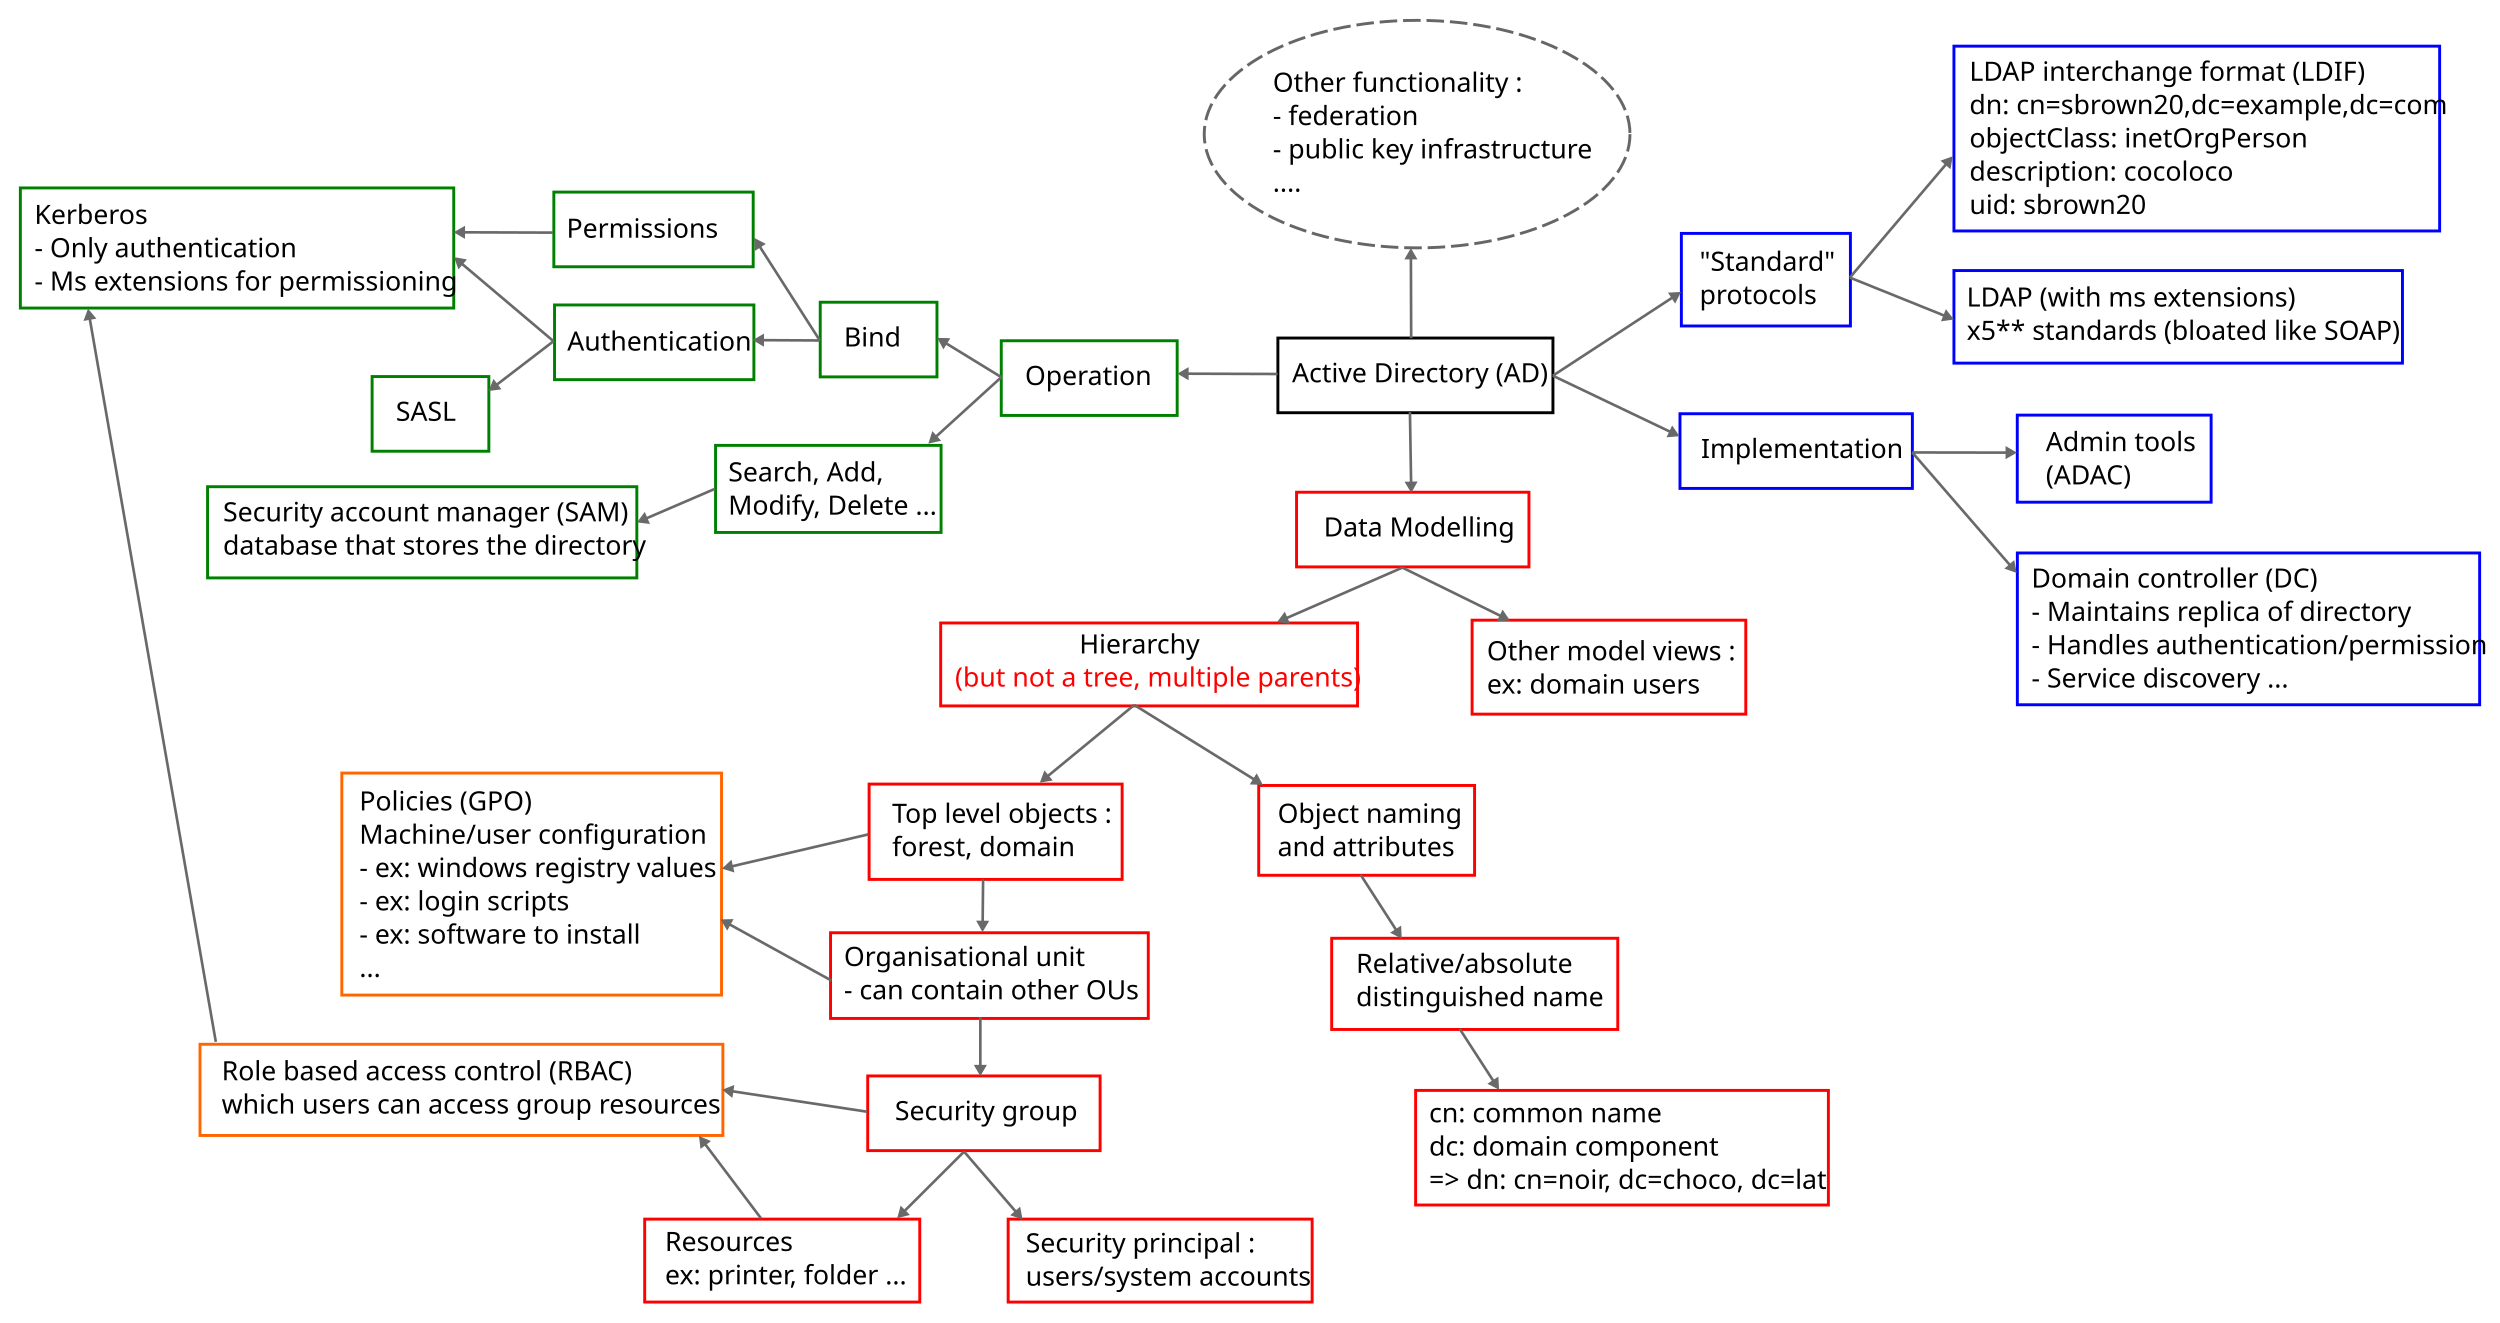
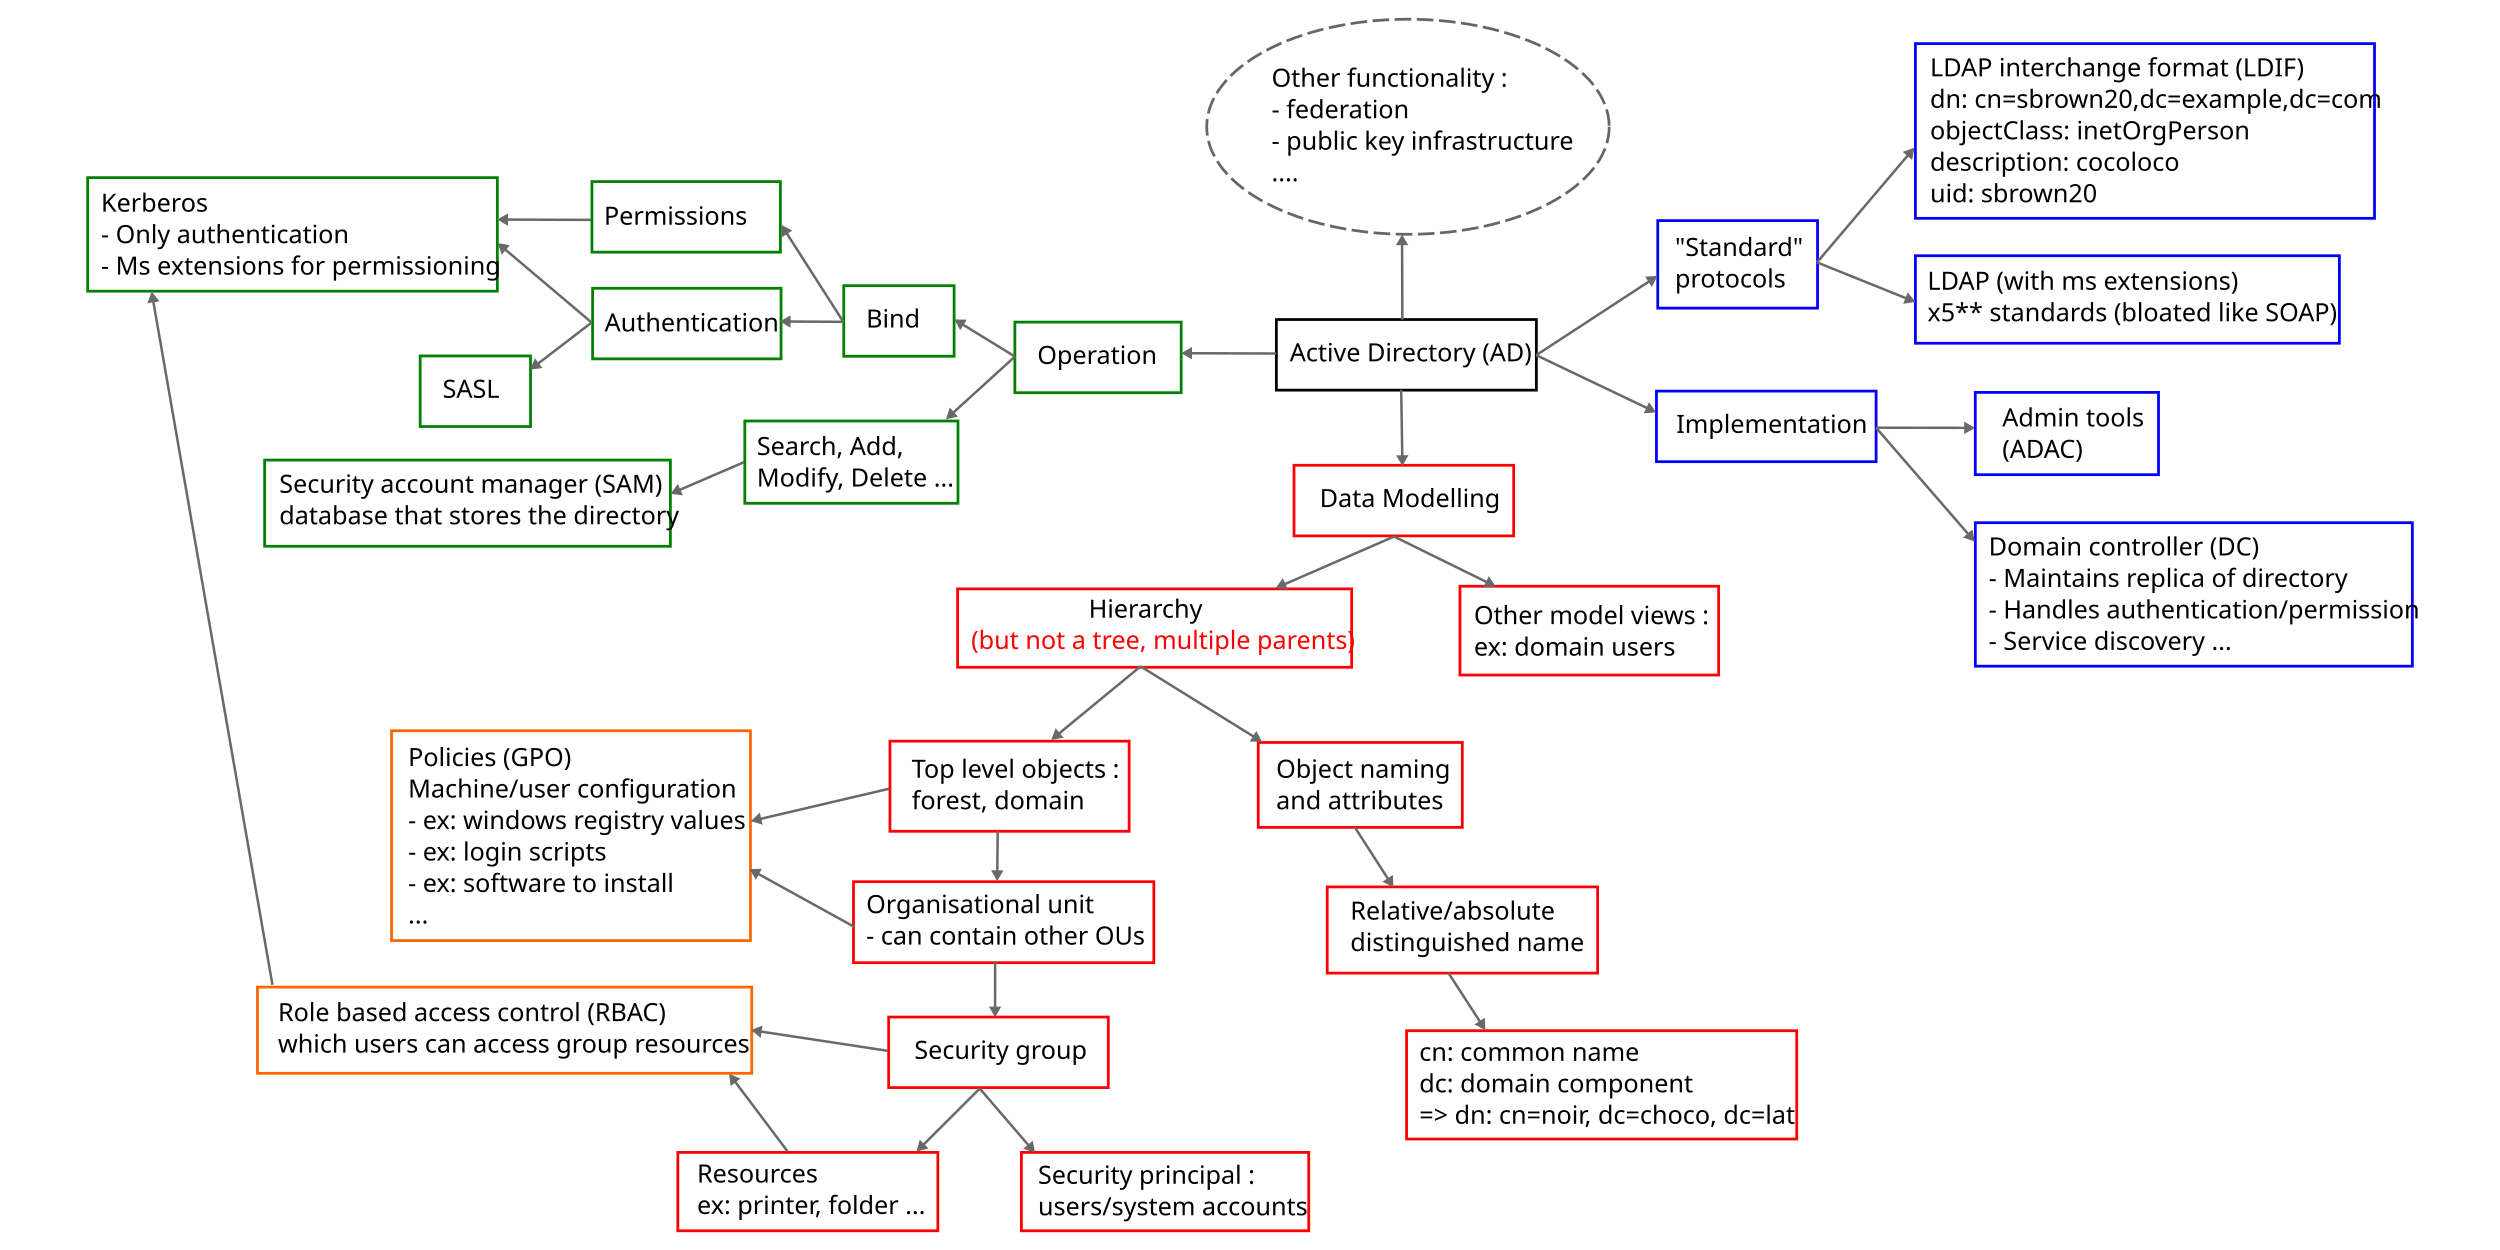
- <svg xmlns="http://www.w3.org/2000/svg" height="140.12mm" viewBox="0 0 938.64 496.5" width="264.9mm">
+ <svg xmlns="http://www.w3.org/2000/svg" height="600" width="1200" viewBox="0 0 938.64 496.5">
  <marker id="a" orient="auto" refX="0" refY="0" style="overflow:visible">
    <path d="m5.77 0-8.65 5v-10z" style="fill:#696969;fill-rule:evenodd;stroke:#696969;stroke-width:1pt" transform="scale(-.4)" />
  </marker>
  <marker id="b" orient="auto" refX="0" refY="0" style="overflow:visible">
    <path d="m5.77 0-8.65 5v-10z" style="fill:#696969;fill-rule:evenodd;stroke:#696969;stroke-width:1pt" transform="scale(-.4)" />
  </marker>
  <marker id="c" orient="auto" refX="0" refY="0" style="overflow:visible">
    <path d="m5.77 0-8.65 5v-10z" style="fill:#696969;fill-rule:evenodd;stroke:#696969;stroke-width:1pt" transform="scale(-.4)" />
  </marker>
  <marker id="d" orient="auto" refX="0" refY="0" style="overflow:visible">
    <path d="m5.77 0-8.65 5v-10z" style="fill:#696969;fill-rule:evenodd;stroke:#696969;stroke-width:1pt" transform="scale(-.4)" />
  </marker>
  <marker id="e" orient="auto" refX="0" refY="0" style="overflow:visible">
    <path d="m5.77 0-8.65 5v-10z" style="fill:#696969;fill-rule:evenodd;stroke:#696969;stroke-width:1pt" transform="scale(-.4)" />
  </marker>
  <marker id="f" orient="auto" refX="0" refY="0" style="overflow:visible">
    <path d="m5.77 0-8.65 5v-10z" style="fill:#696969;fill-rule:evenodd;stroke:#696969;stroke-width:1pt" transform="scale(-.4)" />
  </marker>
  <marker id="g" orient="auto" refX="0" refY="0" style="overflow:visible">
    <path d="m5.77 0-8.65 5v-10z" style="fill:#696969;fill-rule:evenodd;stroke:#696969;stroke-width:1pt" transform="scale(-.4)" />
  </marker>
  <marker id="h" orient="auto" refX="0" refY="0" style="overflow:visible">
    <path d="m5.77 0-8.65 5v-10z" style="fill:#696969;fill-rule:evenodd;stroke:#696969;stroke-width:1pt" transform="scale(-.4)" />
  </marker>
  <marker id="i" orient="auto" refX="0" refY="0" style="overflow:visible">
    <path d="m5.77 0-8.65 5v-10z" style="fill:#696969;fill-rule:evenodd;stroke:#696969;stroke-width:1pt" transform="scale(-.4)" />
  </marker>
  <marker id="j" orient="auto" refX="0" refY="0" style="overflow:visible">
    <path d="m5.77 0-8.65 5v-10z" style="fill:#696969;fill-rule:evenodd;stroke:#696969;stroke-width:1pt" transform="scale(-.4)" />
  </marker>
  <marker id="k" orient="auto" refX="0" refY="0" style="overflow:visible">
    <path d="m5.77 0-8.65 5v-10z" style="fill:#696969;fill-rule:evenodd;stroke:#696969;stroke-width:1pt" transform="scale(-.4)" />
  </marker>
  <marker id="l" orient="auto" refX="0" refY="0" style="overflow:visible">
    <path d="m5.77 0-8.65 5v-10z" style="fill:#696969;fill-rule:evenodd;stroke:#696969;stroke-width:1pt" transform="scale(-.4)" />
  </marker>
  <marker id="m" orient="auto" refX="0" refY="0" style="overflow:visible">
    <path d="m5.77 0-8.65 5v-10z" style="fill:#696969;fill-rule:evenodd;stroke:#696969;stroke-width:1pt" transform="scale(-.4)" />
  </marker>
  <marker id="n" orient="auto" refX="0" refY="0" style="overflow:visible">
    <path d="m5.77 0-8.65 5v-10z" style="fill:#696969;fill-rule:evenodd;stroke:#696969;stroke-width:1pt" transform="scale(-.4)" />
  </marker>
  <marker id="o" orient="auto" refX="0" refY="0" style="overflow:visible">
    <path d="m5.77 0-8.65 5v-10z" style="fill:#696969;fill-rule:evenodd;stroke:#696969;stroke-width:1pt" transform="scale(-.4)" />
  </marker>
  <marker id="p" orient="auto" refX="0" refY="0" style="overflow:visible">
    <path d="m5.77 0-8.65 5v-10z" style="fill:#696969;fill-rule:evenodd;stroke:#696969;stroke-width:1pt" transform="scale(-.4)" />
  </marker>
  <marker id="q" orient="auto" refX="0" refY="0" style="overflow:visible">
    <path d="m5.77 0-8.65 5v-10z" style="fill:#696969;fill-rule:evenodd;stroke:#696969;stroke-width:1pt" transform="scale(-.4)" />
  </marker>
  <marker id="r" orient="auto" refX="0" refY="0" style="overflow:visible">
    <path d="m5.77 0-8.65 5v-10z" style="fill:#696969;fill-rule:evenodd;stroke:#696969;stroke-width:1pt" transform="scale(-.4)" />
  </marker>
  <marker id="s" orient="auto" refX="0" refY="0" style="overflow:visible">
    <path d="m5.77 0-8.65 5v-10z" style="fill:#696969;fill-rule:evenodd;stroke:#696969;stroke-width:1pt" transform="scale(-.4)" />
  </marker>
  <marker id="t" orient="auto" refX="0" refY="0" style="overflow:visible">
    <path d="m5.77 0-8.65 5v-10z" style="fill:#696969;fill-rule:evenodd;stroke:#696969;stroke-width:1pt" transform="scale(-.4)" />
  </marker>
  <marker id="u" orient="auto" refX="0" refY="0" style="overflow:visible">
    <path d="m5.77 0-8.65 5v-10z" style="fill:#696969;fill-rule:evenodd;stroke:#696969;stroke-width:1pt" transform="scale(-.4)" />
  </marker>
  <marker id="v" orient="auto" refX="0" refY="0" style="overflow:visible">
    <path d="m5.77 0-8.65 5v-10z" style="fill:#696969;fill-rule:evenodd;stroke:#696969;stroke-width:1pt" transform="scale(-.4)" />
  </marker>
  <marker id="w" orient="auto" refX="0" refY="0" style="overflow:visible">
    <path d="m5.77 0-8.65 5v-10z" style="fill:#696969;fill-rule:evenodd;stroke:#696969;stroke-width:1pt" transform="scale(-.4)" />
  </marker>
  <marker id="x" orient="auto" refX="0" refY="0" style="overflow:visible">
    <path d="m5.77 0-8.65 5v-10z" style="fill:#696969;fill-rule:evenodd;stroke:#696969;stroke-width:1pt" transform="scale(-.4)" />
  </marker>
  <marker id="y" orient="auto" refX="0" refY="0" style="overflow:visible">
    <path d="m5.77 0-8.65 5v-10z" style="fill:#696969;fill-rule:evenodd;stroke:#696969;stroke-width:1pt" transform="scale(-.4)" />
  </marker>
  <marker id="z" orient="auto" refX="0" refY="0" style="overflow:visible">
    <path d="m5.77 0-8.65 5v-10z" style="fill:#696969;fill-rule:evenodd;stroke:#696969;stroke-width:1pt" transform="scale(-.4)" />
  </marker>
  <marker id="A" orient="auto" refX="0" refY="0" style="overflow:visible">
    <path d="m5.77 0-8.65 5v-10z" style="fill:#696969;fill-rule:evenodd;stroke:#696969;stroke-width:1pt" transform="scale(-.4)" />
  </marker>
  <marker id="B" orient="auto" refX="0" refY="0" style="overflow:visible">
    <path d="m5.77 0-8.65 5v-10z" style="fill:#696969;fill-rule:evenodd;stroke:#696969;stroke-width:1pt" transform="scale(-.4)" />
  </marker>
  <marker id="C" orient="auto" refX="0" refY="0" style="overflow:visible">
    <path d="m5.77 0-8.65 5v-10z" style="fill:#696969;fill-rule:evenodd;stroke:#696969;stroke-width:1pt" transform="scale(-.4)" />
  </marker>
  <marker id="D" orient="auto" refX="0" refY="0" style="overflow:visible">
    <path d="m5.77 0-8.65 5v-10z" style="fill:#696969;fill-rule:evenodd;stroke:#696969;stroke-width:1pt" transform="scale(-.4)" />
  </marker>
  <marker id="E" orient="auto" refX="0" refY="0" style="overflow:visible">
    <path d="m5.77 0-8.65 5v-10z" style="fill:#696969;fill-rule:evenodd;stroke:#696969;stroke-width:1pt" transform="scale(-.4)" />
  </marker>
  <marker id="F" orient="auto" refX="0" refY="0" style="overflow:visible">
    <path d="m5.77 0-8.65 5v-10z" style="fill:#696969;fill-rule:evenodd;stroke:#696969;stroke-width:1pt" transform="scale(-.4)" />
  </marker>
  <text style="stroke-width:.94" x="567.34" y="165.57">
    <tspan style="stroke-width:.94" x="567.34" y="174.43" />
  </text>
  <g transform="translate(167.82 -48.56)">
    <path d="m311.97 175.48h103.27v28.04h-103.27z" style="fill:none;stroke:#000;stroke-width:1.1" />
    <text style="font-size:10;font-family:Droid Sans;letter-spacing:0;word-spacing:0;stroke-width:.94" x="317.29" y="192.09">
      <tspan style="stroke-width:.94" x="317.29" y="192.09">Active Directory (AD)</tspan>
      <tspan style="stroke-width:.94" x="317.29" y="192.09" />
    </text>
  </g>
  <g transform="translate(169.37 -35.12)">
    <path d="m317.43 219.93h87.25v28.04h-87.25z" style="fill:none;stroke:#f00;stroke-width:1.1" />
    <text style="font-size:10;font-family:Droid Sans;letter-spacing:0;word-spacing:0;stroke-width:.94" x="327.63" y="236.54">
      <tspan style="stroke-width:.94" x="327.63" y="236.54">Data Modelling</tspan>
    </text>
  </g>
  <path d="m353.18 233.9h156.52v31.14h-156.52z" style="fill:none;stroke:#f00;stroke-width:1.1" />
  <g style="font-size:10;font-family:Droid Sans;letter-spacing:0;word-spacing:0;stroke-width:.94" transform="translate(-101.74 22.25)">
    <text x="506.99" y="223.1">
      <tspan x="506.99" y="223.1">Hierarchy</tspan>
    </text>
    <text x="460.29" y="235.51">
      <tspan style="fill:#f00" x="460.29" y="235.51">(but not a tree, multiple parents)</tspan>
    </text>
  </g>
  <g transform="translate(235.28 12.92)">
    <path d="m317.43 219.93h102.76v35.28h-102.76z" style="fill:none;stroke:#f00;stroke-width:1.1" />
    <text style="font-size:10;font-family:Droid Sans;letter-spacing:0;word-spacing:0;stroke-width:.94" x="322.98" y="234.99">
      <tspan x="322.98" y="234.99">Other model views :</tspan>
      <tspan x="322.98" y="247.49">ex: domain users</tspan>
    </text>
  </g>
  <g transform="translate(57.47 119.43)">
    <path d="m268.84 174.96h95v35.79h-95z" style="fill:none;stroke:#f00;stroke-width:1.1" />
    <text style="font-size:10;font-family:Droid Sans;letter-spacing:0;word-spacing:0;stroke-width:.94" x="277.49" y="189.5">
      <tspan x="277.49" y="189.5">Top level objects :</tspan>
      <tspan x="277.49" y="202">forest, domain</tspan>
    </text>
  </g>
  <g transform="translate(149.47 128.73)">
    <path d="m162.36 221.48h119.3v32.17h-119.3z" style="fill:none;stroke:#f00;stroke-width:1.1" />
    <text style="font-size:10;font-family:Droid Sans;letter-spacing:0;word-spacing:0;stroke-width:.94" x="167.39" y="233.96">
      <tspan x="167.39" y="233.96">Organisational unit</tspan>
      <tspan x="167.39" y="246.46">- can contain other OUs</tspan>
    </text>
  </g>
  <g transform="translate(-129.13 115.3)">
    <path d="m257.47 174.96h142.56v83.35h-142.56z" style="fill:none;stroke:#f60;stroke-width:1.1" />
    <text style="font-size:10;font-family:Droid Sans;letter-spacing:0;word-spacing:0;stroke-width:.94" x="264.05" xml:space="preserve" y="188.99">
      <tspan x="264.05" y="188.99">Policies (GPO)</tspan>
      <tspan x="264.05" y="201.49">Machine/user configuration</tspan>
      <tspan x="264.05" y="213.99">- ex: windows registry values</tspan>
      <tspan x="264.05" y="226.49">- ex: login scripts</tspan>
      <tspan x="264.05" y="238.99">- ex: software to install</tspan>
      <tspan x="264.05" y="251.49">... </tspan>
    </text>
  </g>
  <g transform="translate(8.36 184.04)">
    <path d="m317.43 219.93h87.25v28.04h-87.25z" style="fill:none;stroke:#f00;stroke-width:1.1" />
    <text style="font-size:10;font-family:Droid Sans;letter-spacing:0;word-spacing:0;stroke-width:.94" x="327.63" y="236.54">
      <tspan style="stroke-width:.94" x="327.63" y="236.54">Security group</tspan>
    </text>
  </g>
  <g transform="translate(-261.72 81.7)">
    <path d="m336.81 310.38h196.32v34.24h-196.32z" style="fill:none;stroke:#f60;stroke-width:1.1" />
    <text style="font-size:10;font-family:Droid Sans;letter-spacing:0;word-spacing:0;stroke-width:.94" x="344.95" y="323.9">
      <tspan x="344.95" y="323.9">Role based access control (RBAC)</tspan>
      <tspan x="344.95" y="336.4">which users can access group resources</tspan>
    </text>
  </g>
  <g transform="translate(-75.38 237.8)">
    <path d="m317.43 219.93h103.28v31.14h-103.28z" style="fill:none;stroke:#f00;stroke-width:1.1" />
    <text style="font-size:10;font-family:Droid Sans;letter-spacing:0;word-spacing:0;stroke-width:.94" x="325.05" y="231.89">
      <tspan x="325.05" y="231.89">Resources</tspan>
      <tspan x="325.05" y="244.39">ex: printer, folder ...</tspan>
    </text>
  </g>
  <g transform="translate(61.09 237.8)">
    <path d="m317.43 219.93h114.13v31.14h-114.13z" style="fill:none;stroke:#f00;stroke-width:1.1" />
    <text style="font-size:10;font-family:Droid Sans;letter-spacing:0;word-spacing:0;stroke-width:.94" x="324.01" y="232.41">
      <tspan x="324.01" y="232.41">Security principal :</tspan>
      <tspan x="324.01" y="244.91">users/system accounts</tspan>
    </text>
  </g>
  <g transform="translate(197.29 79.11)">
    <ellipse cx="334.77" cy="-28.76" rx="79.93" ry="42.71" style="fill:none;stroke:#666;stroke-width:1.1;stroke-dasharray:6.6 2.2" />
    <text style="font-size:10;font-family:Droid Sans;letter-spacing:0;word-spacing:0;stroke-width:.94" x="280.59" y="-44.65">
      <tspan x="280.59" y="-44.65">Other functionality :</tspan>
      <tspan x="280.59" y="-32.15">- federation</tspan>
      <tspan x="280.59" y="-19.65">- public key infrastructure</tspan>
      <tspan x="280.59" y="-7.15">....</tspan>
    </text>
  </g>
  <g transform="translate(439.97 -64.07)">
    <path d="m317.43 219.93h72.78v32.69h-72.78z" style="fill:none;stroke:#00f;stroke-width:1.1" />
    <text style="font-size:10;font-family:Droid Sans;letter-spacing:0;word-spacing:0;stroke-width:.94" x="328.15" y="233.44">
      <tspan x="328.15" y="233.44">Admin tools</tspan>
      <tspan x="328.15" y="245.94">(ADAC)</tspan>
    </text>
  </g>
  <g transform="translate(155.16 74.98)">
    <path d="m317.43 219.93h81.05v33.72h-81.05z" style="fill:none;stroke:#f00;stroke-width:1.1" />
    <text style="font-size:10;font-family:Droid Sans;letter-spacing:0;word-spacing:0;stroke-width:.94" x="324.53" y="233.96">
      <tspan x="324.53" y="233.96">Object naming</tspan>
      <tspan x="324.53" y="246.46">and attributes</tspan>
    </text>
  </g>
  <g transform="translate(182.56 132.35)">
    <path d="m317.43 219.93h107.41v34.24h-107.41z" style="fill:none;stroke:#f00;stroke-width:1.1" />
    <text style="font-size:10;font-family:Droid Sans;letter-spacing:0;word-spacing:0;stroke-width:.94" x="326.6" y="232.92">
      <tspan x="326.6" y="232.92">Relative/absolute</tspan>
      <tspan x="326.6" y="245.42">distinguished name</tspan>
    </text>
  </g>
  <g transform="translate(212.02 187.41)">
    <path d="m319.49 221.99h154.97v43.03h-154.97z" style="fill:none;stroke:#f00;stroke-width:1.1" />
    <text style="font-size:10;font-family:Droid Sans;letter-spacing:0;word-spacing:0;stroke-width:.94" x="324.53" y="233.96">
      <tspan x="324.53" y="233.96">cn: common name</tspan>
      <tspan x="324.53" y="246.46">dc: domain component</tspan>
      <tspan x="324.53" y="258.96">=&gt; dn: cn=noir, dc=choco, dc=lat</tspan>
    </text>
  </g>
  <path d="m630.76 155.34h87.25v28.04h-87.25z" style="fill:none;stroke:#00f;stroke-width:1.1" />
  <text style="font-size:10;font-family:Droid Sans;letter-spacing:0;word-spacing:0;stroke-width:.94" transform="translate(58.24 -27.37)" x="580.39" y="199.33">
    <tspan style="stroke-width:.94" x="580.39" y="199.33">Implementation</tspan>
  </text>
  <path d="m757.43 207.62h173.57v56.99h-173.57z" style="fill:none;stroke:#00f;stroke-width:1.1" />
  <text style="font-size:10;font-family:Droid Sans;letter-spacing:0;word-spacing:0;stroke-width:.94" transform="translate(182.33 21.29)" x="580.39" y="199.33">
    <tspan x="580.39" y="199.33">Domain controller (DC)</tspan>
    <tspan x="580.39" y="211.83">- Maintains replica of directory</tspan>
    <tspan x="580.39" y="224.33">- Handles authentication/permission</tspan>
    <tspan x="580.39" y="236.83">- Service discovery ...</tspan>
  </text>
  <path d="m375.93 127.94h66.05v28.04h-66.05z" style="fill:none;stroke:#008000;stroke-width:1.1" />
  <text style="font-size:10;font-family:Droid Sans;letter-spacing:0;word-spacing:0;stroke-width:.94" transform="translate(-195.56 -54.77)" x="580.39" y="199.33">
    <tspan style="stroke-width:.94" x="580.39" y="199.33">Operation</tspan>
  </text>
  <path d="m631.28 87.63h63.47v34.76h-63.47z" style="fill:none;stroke:#00f;stroke-width:1.1" />
  <text style="font-size:10;font-family:Droid Sans;letter-spacing:0;word-spacing:0;stroke-width:.94" transform="translate(57.73 -97.66)" x="580.39" y="199.33">
    <tspan x="580.39" y="199.33">"Standard"</tspan>
    <tspan x="580.39" y="211.83">protocols</tspan>
  </text>
  <path d="m733.62 101.58h168.4v34.76h-168.4z" style="fill:none;stroke:#00f;stroke-width:1.1" />
  <text style="font-size:10;font-family:Droid Sans;letter-spacing:0;word-spacing:0;stroke-width:.94" transform="translate(158 -84.23)" x="580.39" y="199.33">
    <tspan x="580.39" y="199.33">LDAP (with ms extensions)</tspan>
    <tspan x="580.39" y="211.83">x5** standards (bloated like SOAP)</tspan>
  </text>
  <path d="m733.62 17.33h182.36v69.39h-182.36z" style="fill:none;stroke:#00f;stroke-width:1.1" />
  <text style="font-size:10;font-family:Droid Sans;letter-spacing:0;word-spacing:0;stroke-width:.94" transform="translate(159.04 -169)" x="580.39" y="199.33">
    <tspan x="580.39" y="199.33">LDAP interchange format (LDIF)</tspan>
    <tspan x="580.39" y="211.83">dn: cn=sbrown20,dc=example,dc=com</tspan>
    <tspan x="580.39" y="224.33">objectClass: inetOrgPerson</tspan>
    <tspan x="580.39" y="236.83">description: cocoloco</tspan>
    <tspan x="580.39" y="249.33">uid: sbrown20</tspan>
  </text>
  <path d="m268.66 167.22h84.67v32.69h-84.67z" style="fill:none;stroke:#008000;stroke-width:1.1" />
  <text style="font-size:10;font-family:Droid Sans;letter-spacing:0;word-spacing:0;stroke-width:.94" transform="translate(-306.96 -18.59)" x="580.39" y="199.33">
    <tspan x="580.39" y="199.33">Search, Add,</tspan>
    <tspan x="580.39" y="211.83">Modify, Delete ...</tspan>
  </text>
  <path d="m307.96 113.47h43.83v28.04h-43.83z" style="fill:none;stroke:#008000;stroke-width:1.1" />
  <text style="font-size:10;font-family:Droid Sans;letter-spacing:0;word-spacing:0;stroke-width:.94" transform="translate(-263.53 -69.24)" x="580.39" y="199.33">
    <tspan x="580.39" y="199.33">Bind</tspan>
  </text>
  <path d="m208.2 114.5h74.85v28.04h-74.85z" style="fill:none;stroke:#008000;stroke-width:1.1" />
  <text style="font-size:10;font-family:Droid Sans;letter-spacing:0;word-spacing:0;stroke-width:.94" transform="translate(-367.42 -67.69)" x="580.39" y="199.33">
    <tspan style="stroke-width:.94" x="580.39" y="199.33">Authentication</tspan>
  </text>
  <path d="m207.94 72.12h74.85v28.04h-74.85z" style="fill:none;stroke:#008000;stroke-width:1.1" />
  <text style="font-size:10;font-family:Droid Sans;letter-spacing:0;word-spacing:0;stroke-width:.94" transform="translate(-367.68 -110.07)" x="580.39" y="199.33">
    <tspan style="stroke-width:.94" x="580.39" y="199.33">Permissions</tspan>
  </text>
  <path d="m77.93 182.74h161.17v34.24h-161.17z" style="fill:none;stroke:#008000;stroke-width:1.1" />
  <text style="font-size:10;font-family:Droid Sans;letter-spacing:0;word-spacing:0;stroke-width:.94" transform="translate(-496.65 -3.59)" x="580.39" y="199.33">
    <tspan x="580.39" y="199.33">Security account manager (SAM)</tspan>
    <tspan x="580.39" y="211.83">database that stores the directory</tspan>
  </text>
  <path d="m139.71 141.38h43.83v28.04h-43.83z" style="fill:none;stroke:#008000;stroke-width:1.1" />
  <text style="font-size:10;font-family:Droid Sans;letter-spacing:0;word-spacing:0;stroke-width:.94" transform="translate(-431.78 -41.33)" x="580.39" y="199.33">
    <tspan x="580.39" y="199.33">SASL</tspan>
  </text>
  <path d="m7.64 70.56h162.72v45.1h-162.72z" style="fill:none;stroke:#008000;stroke-width:1.1" />
  <text style="font-size:10;font-family:Droid Sans;letter-spacing:0;word-spacing:0;stroke-width:.94" transform="translate(-567.46 -115.25)" x="580.39" y="199.33">
    <tspan x="580.39" y="199.33">Kerberos</tspan>
    <tspan x="580.39" y="211.83">- Only authentication</tspan>
    <tspan x="580.39" y="224.33">- Ms extensions for permissioning</tspan>
  </text>
  <g style="fill:none;stroke:#696969">
    <path d="m529.73 95.97.1 31.01" style="marker-start:url(#a)" />
    <path d="m529.82 182.24-.45-27.47" style="marker-start:url(#b)" />
    <path d="m444.86 140.3 34.82.12" style="marker-start:url(#c)" />
    <path d="m628.78 111.16-45.77 29.91" style="marker-start:url(#d)" />
    <path d="m628.04 162.57-45.03-21.5" style="marker-start:url(#e)" />
    <path d="m731.36 60.84-36.82 43.38" style="marker-start:url(#f)" />
    <path d="m730.98 118.9-36.44-14.68" style="marker-start:url(#g)" />
    <path d="m754.42 169.94-36.44-.06" style="marker-start:url(#h)" />
    <path d="m755.32 212.96-37.34-43.08" style="marker-start:url(#i)" />
    <path d="m354.29 128.34 21.66 13.28" style="marker-start:url(#j)" />
    <path d="m350.66 164.63 25.29-23.01" style="marker-start:url(#k)" />
    <path d="m284.69 91.71 23.12 36.13" style="marker-start:url(#l)" />
    <path d="m285.42 127.71 22.39.12" style="marker-start:url(#m)" />
    <path d="m173.18 87.22 34.45.12" style="marker-start:url(#n)" />
    <path d="m172.63 98.37 35.18 29.73" style="marker-start:url(#o)" />
    <path d="m185.66 145.09 22.16-16.99" style="marker-start:url(#p)" />
    <path d="m241.75 195.02 26.73-11.51" style="marker-start:url(#q)" />
    <path d="m482.07 232.48 44.45-19.37" style="marker-start:url(#r)" />
    <path d="m564.35 231.71-37.83-18.6" style="marker-start:url(#s)" />
    <path d="m392.6 292.05 33.26-27.37" style="marker-start:url(#t)" />
    <path d="m471.73 293.18-45.87-28.5" style="marker-start:url(#u)" />
    <path d="m368.93 347.11.18-16.99" style="marker-start:url(#v)" />
    <path d="m272.99 346.56 39.11 21.57" style="marker-start:url(#w)" />
    <path d="m273.81 325.5 52.26-12.24" style="marker-start:url(#x)" />
    <path d="m368.07 401.23.01-19.4" style="marker-start:url(#y)" />
    <path d="m273.94 409.58 51.51 7.81" style="marker-start:url(#z)" />
    <path d="m338.88 455.4 23.09-23.02" style="marker-start:url(#A)" />
    <path d="m382.08 455.74-20.11-23.36" style="marker-start:url(#B)" />
    <path d="m264.13 428.77 21.58 28.66" style="marker-start:url(#C)" />
    <path d="m524.76 350.05-13.91-21.63" style="marker-start:url(#D)" />
    <path d="m561.28 406.75-13.22-20.43" style="marker-start:url(#E)" />
    <path d="m33.53 118.68 47.5 272.49" style="marker-start:url(#F)" />
  </g>
</svg>
